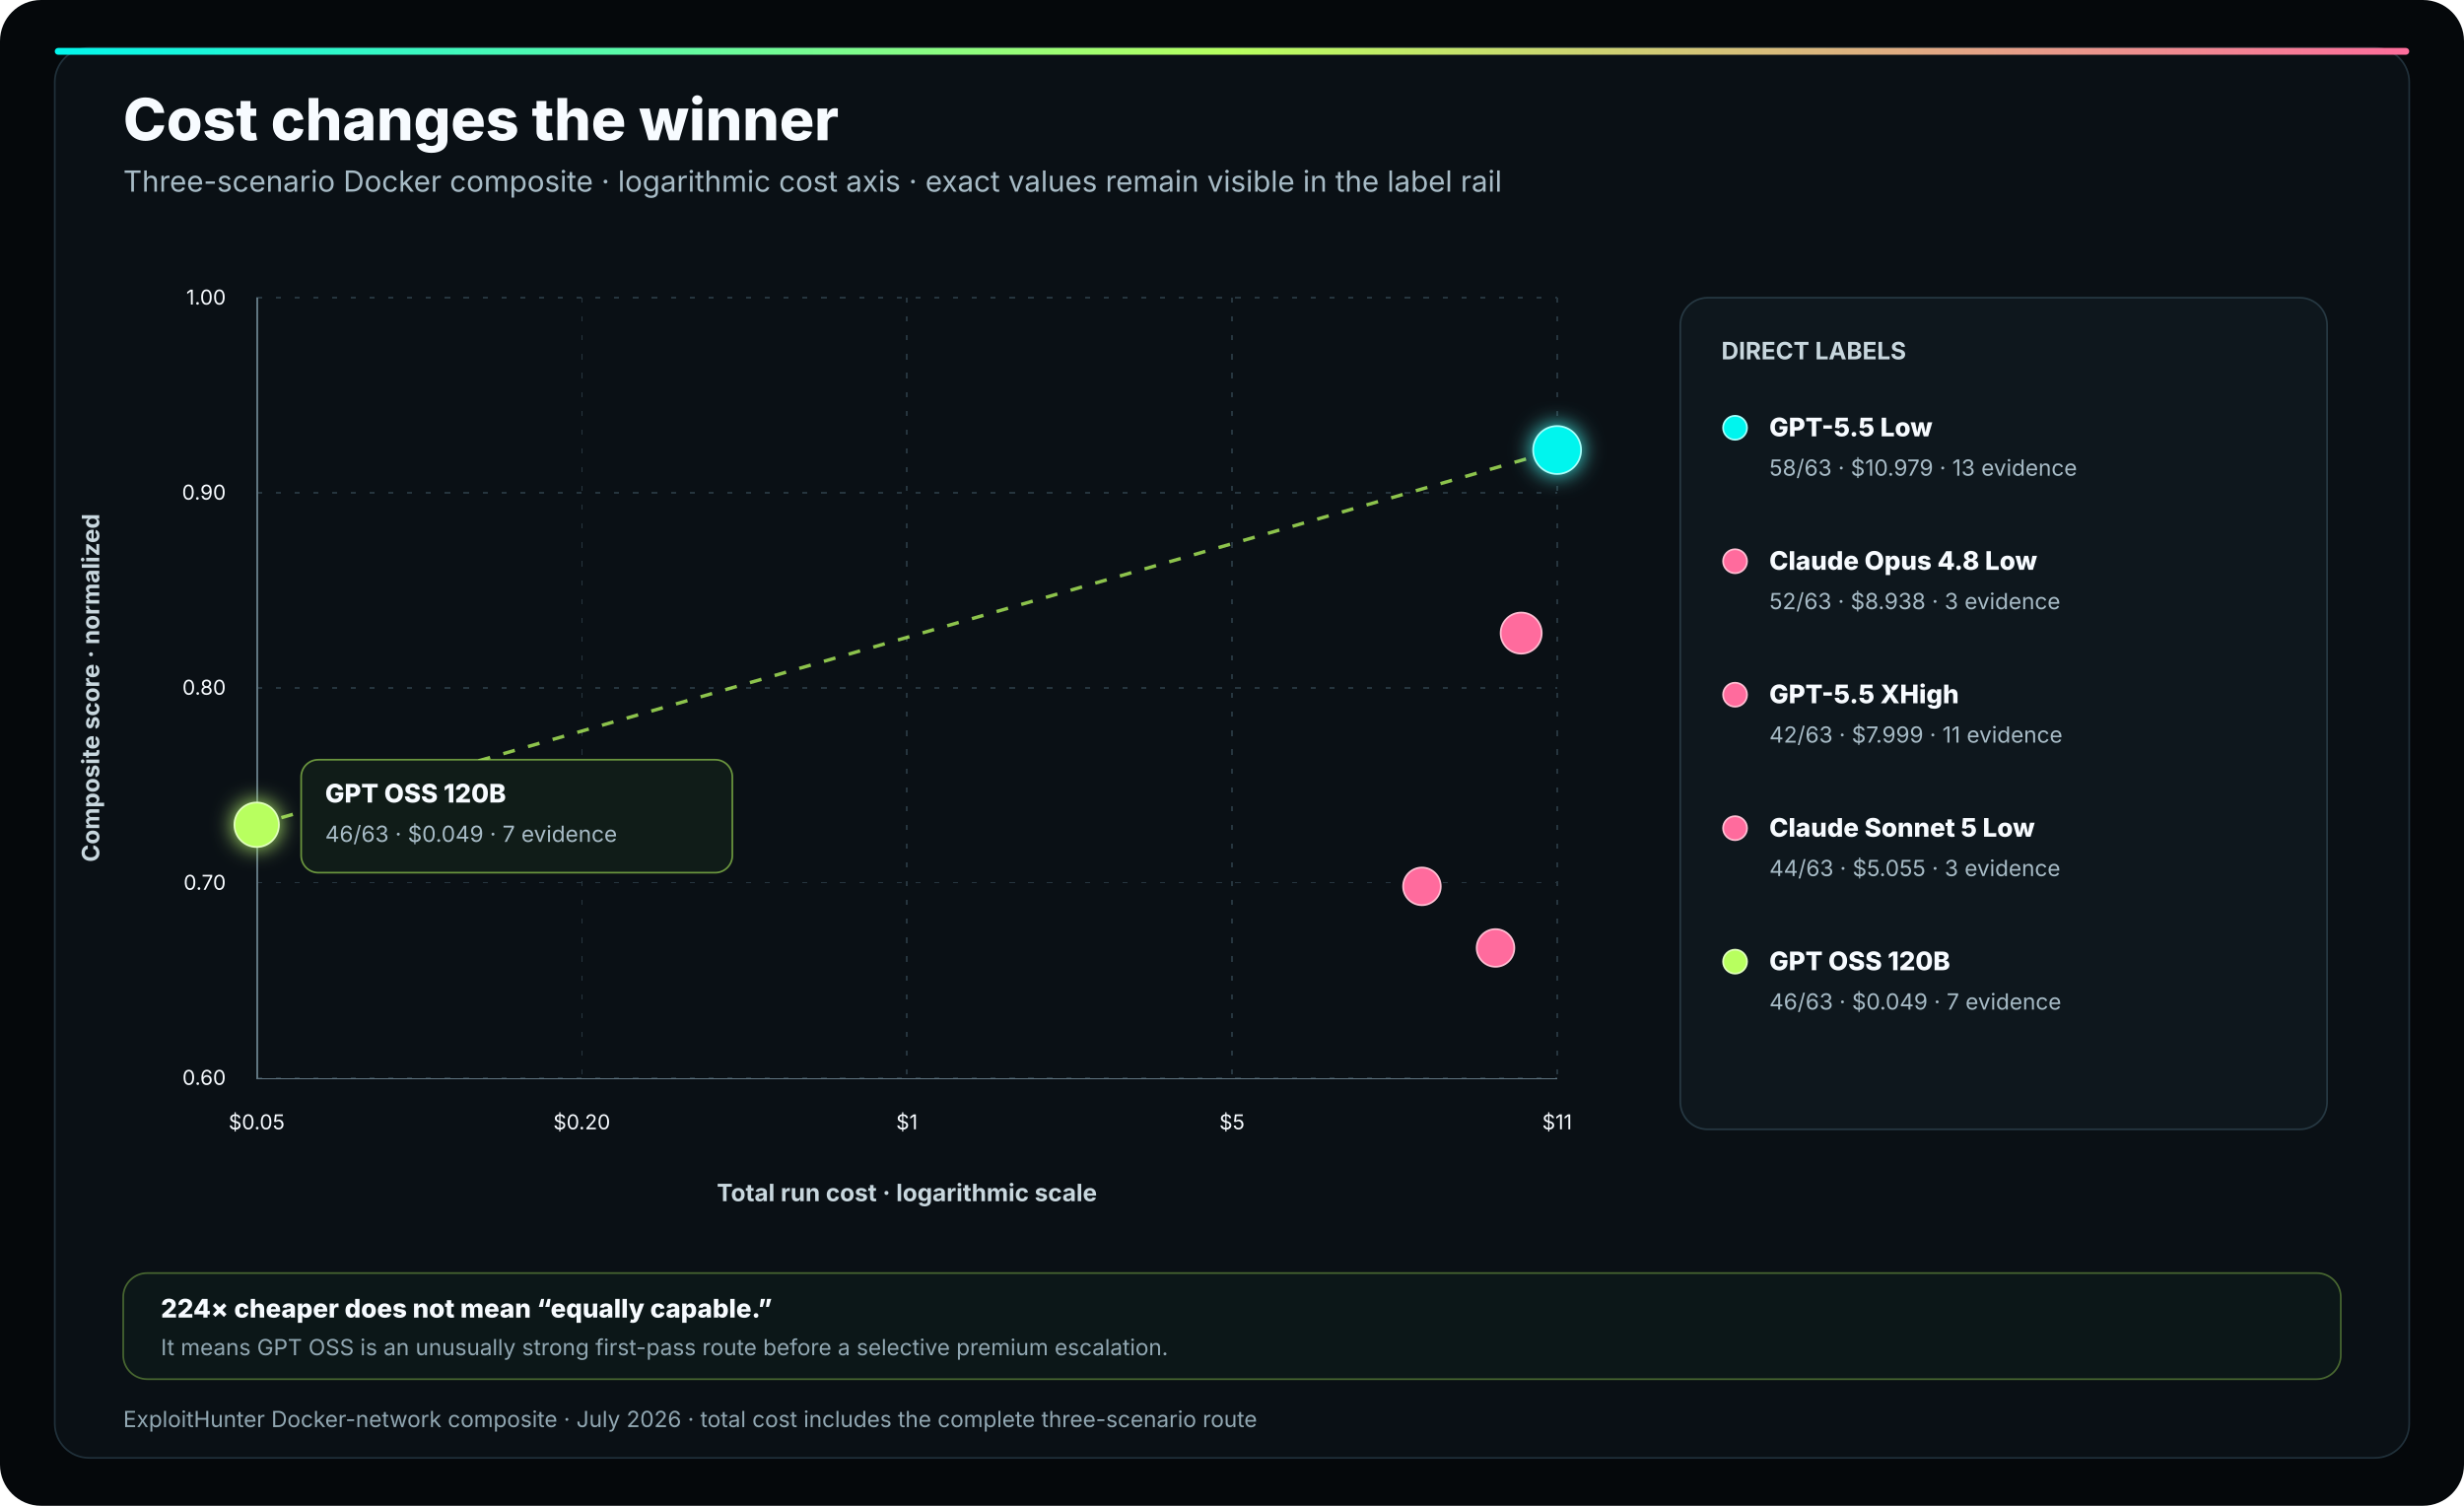
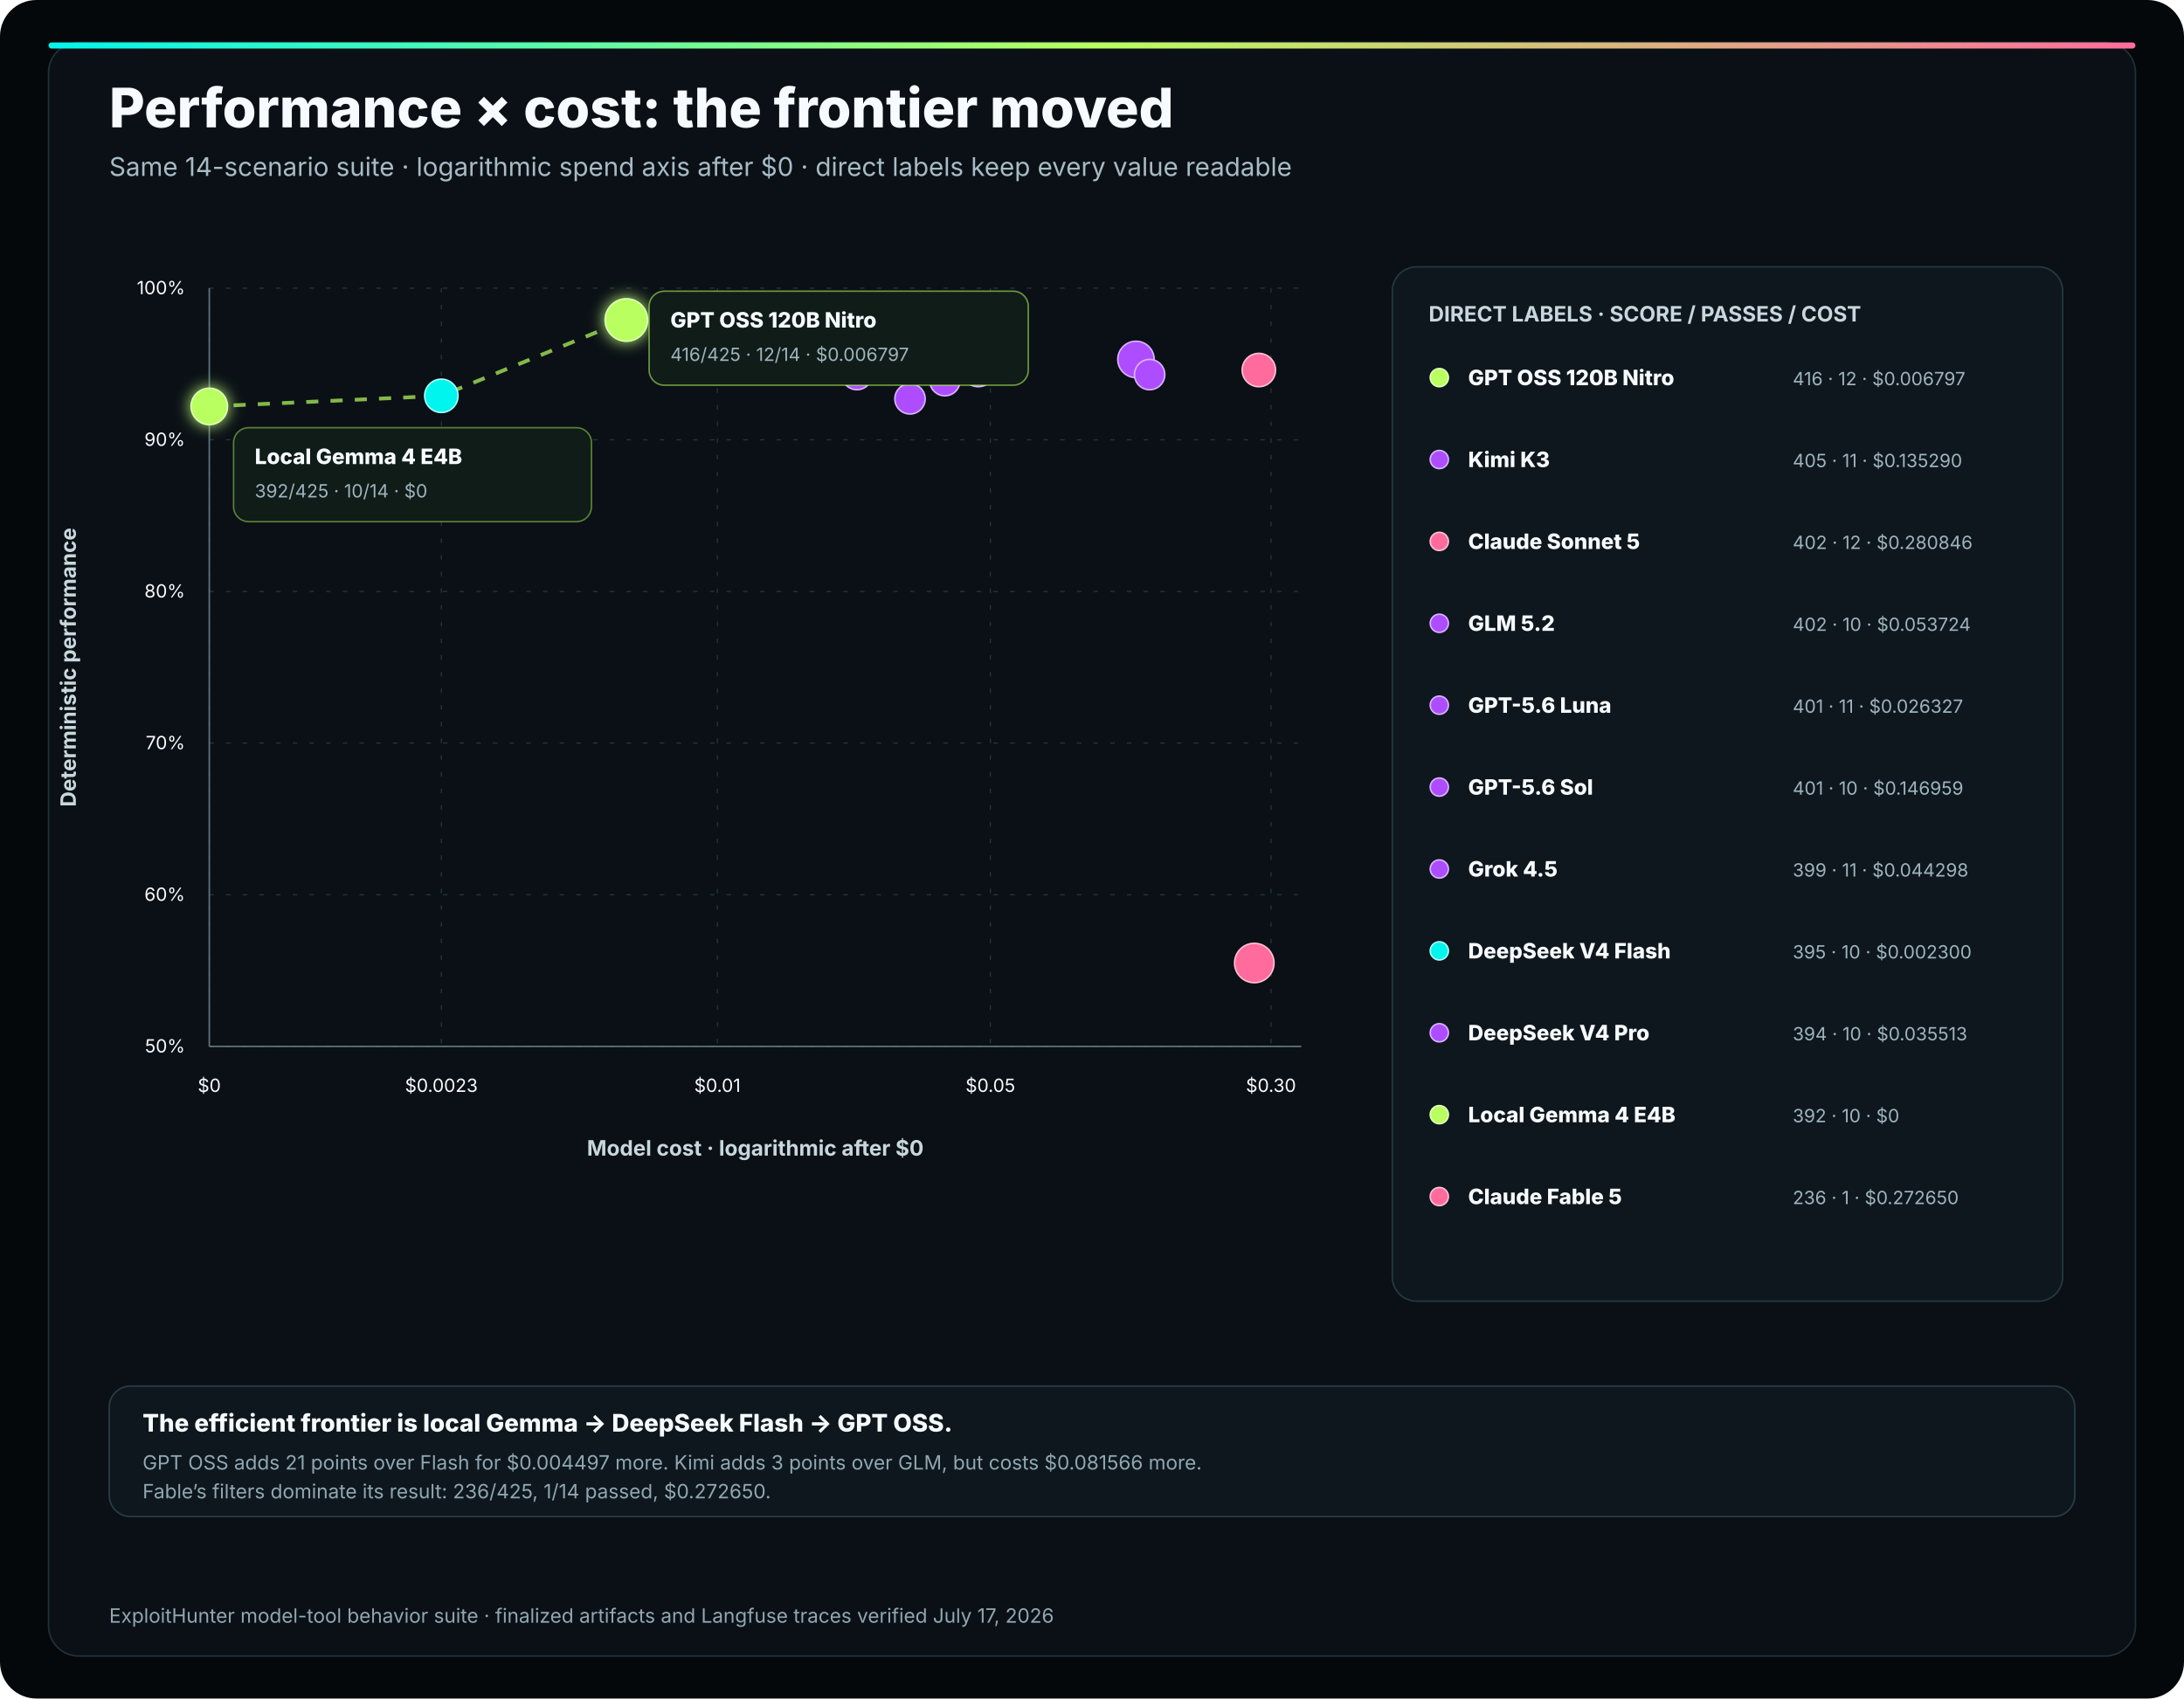
- <svg xmlns="http://www.w3.org/2000/svg" viewBox="0 0 1440 880" role="img" aria-labelledby="title desc">
+ <svg xmlns="http://www.w3.org/2000/svg" viewBox="0 0 1440 1120" role="img" aria-labelledby="title desc">
  <defs>
-     <linearGradient id="topRule" x1="0" x2="1">
+     <linearGradient id="rule" x1="0" x2="1">
      <stop stop-color="#00f5ee" />
      <stop offset=".5" stop-color="#b8ff5f" />
      <stop offset="1" stop-color="#ff6b9d" />
    </linearGradient>
-     <filter id="dotGlow" x="-60%" y="-60%" width="220%" height="220%">
-       <feGaussianBlur stdDeviation="6" result="b" />
+     <filter id="glow" x="-70%" y="-70%" width="240%" height="240%">
+       <feGaussianBlur stdDeviation="5" result="b" />
      <feMerge>
        <feMergeNode in="b" />
        <feMergeNode in="SourceGraphic" />
      </feMerge>
    </filter>
    <style>
-       text{font-family:ui-sans-serif,system-ui,-apple-system,BlinkMacSystemFont,"Segoe UI",sans-serif;fill:#f7fbff}.title{font-size:34px;font-weight:800}.sub{font-size:17px;fill:#a7bbc6}.axisLabel{font-size:14px;font-weight:720;fill:#c8d7de}.tick{font-size:12px;fill:#8196a1;font-variant-numeric:tabular-nums}.model{font-size:15px;font-weight:780}.metric{font-size:13px;fill:#a7bbc6;font-variant-numeric:tabular-nums}.note{font-size:13px;fill:#91a7b2}.grid{stroke:#26353e;stroke-width:.75;stroke-dasharray:3 8;shape-rendering:crispEdges}.axis{stroke:#607580;stroke-width:1;shape-rendering:crispEdges}.cheap{fill:#b8ff5f;stroke:#e1ffbd}.premium{fill:#ff6b9d;stroke:#ffc0d4}.mid{fill:#00f5ee;stroke:#a8fffb}.rail{fill:#0e171d;stroke:#263842;stroke-width:1}.frontier{fill:none;stroke:#b8ff5f;stroke-width:2;stroke-dasharray:7 8;opacity:.75}
+       text{font-family:ui-sans-serif,system-ui,-apple-system,BlinkMacSystemFont,"Segoe UI",sans-serif;fill:#f7fbff}.title{font-size:36px;font-weight:820}.sub{font-size:17px;fill:#a7bbc6}.axisLabel{font-size:14px;font-weight:740;fill:#c8d7de}.tick{font-size:12px;fill:#8196a1}.model{font-size:14px;font-weight:780}.metric{font-size:12px;fill:#9eb4be;font-variant-numeric:tabular-nums}.note{font-size:13px;fill:#91a7b2}.grid{stroke:#26353e;stroke-width:.75;stroke-dasharray:3 8}.axis{stroke:#607580}.rail{fill:#0e171d;stroke:#263842}.cyan{fill:#00f5ee;stroke:#a8fffb}.lime{fill:#b8ff5f;stroke:#e1ffbd}.purple{fill:#ad4dff;stroke:#d9b3ff}.pink{fill:#ff6b9d;stroke:#ffc0d4}.frontier{fill:none;stroke:#b8ff5f;stroke-width:2.5;stroke-dasharray:8 8;opacity:.7}
    </style>
  </defs>
-   <rect width="1440" height="880" rx="24" fill="#05080b" />
-   <rect x="32" y="28" width="1376" height="824" rx="20" fill="#0a1015" stroke="#20303a" />
-   <rect x="32" y="28" width="1376" height="4" rx="2" fill="url(#topRule)" />
-   <text class="title" x="72" y="82">Cost changes the winner</text>
-   <text class="sub" x="72" y="112">Three-scenario Docker composite · logarithmic cost axis · exact values remain visible in the label rail</text>
-   <g transform="translate(150 174)">
+   <rect width="1440" height="1120" rx="24" fill="#05080b" />
+   <rect x="32" y="28" width="1376" height="1064" rx="20" fill="#0a1015" stroke="#20303a" />
+   <rect x="32" y="28" width="1376" height="4" rx="2" fill="url(#rule)" />
+   <text class="title" x="72" y="84">Performance × cost: the frontier moved</text>
+   <text class="sub" x="72" y="116">Same 14-scenario suite · logarithmic spend axis after $0 · direct labels keep every value readable</text>
+   <g transform="translate(138 190)">
    <g>
-       <line class="grid" x1="0" y1="456" x2="760" y2="456" />
-       <line class="grid" x1="0" y1="342" x2="760" y2="342" />
-       <line class="grid" x1="0" y1="228" x2="760" y2="228" />
-       <line class="grid" x1="0" y1="114" x2="760" y2="114" />
-       <line class="grid" x1="0" y1="0" x2="760" y2="0" />
-       <line class="grid" x1="0" y1="0" x2="0" y2="456" />
-       <line class="grid" x1="190" y1="0" x2="190" y2="456" />
-       <line class="grid" x1="380" y1="0" x2="380" y2="456" />
-       <line class="grid" x1="570" y1="0" x2="570" y2="456" />
-       <line class="grid" x1="760" y1="0" x2="760" y2="456" />
-       <line class="axis" x1="0" y1="456.5" x2="760" y2="456.5" />
-       <line class="axis" x1=".5" y1="0" x2=".5" y2="456" />
-       <g class="tick" text-anchor="end">
-         <text x="-18" y="460">0.60</text>
-         <text x="-18" y="346">0.70</text>
-         <text x="-18" y="232">0.80</text>
-         <text x="-18" y="118">0.90</text>
-         <text x="-18" y="4">1.00</text>
-       </g>
-       <g class="tick" text-anchor="middle">
-         <text x="0" y="486">$0.05</text>
-         <text x="190" y="486">$0.20</text>
-         <text x="380" y="486">$1</text>
-         <text x="570" y="486">$5</text>
-         <text x="760" y="486">$11</text>
-       </g>
-       <text class="axisLabel" x="380" y="528" text-anchor="middle">Total run cost · logarithmic scale</text>
-       <text class="axisLabel" x="-92" y="228" text-anchor="middle" transform="rotate(-90 -92 228)">Composite score · normalized</text>
+       <line class="grid" x1="0" y1="500" x2="720" y2="500" />
+       <line class="grid" x1="0" y1="400" x2="720" y2="400" />
+       <line class="grid" x1="0" y1="300" x2="720" y2="300" />
+       <line class="grid" x1="0" y1="200" x2="720" y2="200" />
+       <line class="grid" x1="0" y1="100" x2="720" y2="100" />
+       <line class="grid" x1="0" y1="0" x2="720" y2="0" />
+       <line class="grid" x1="0" y1="0" x2="0" y2="500" />
+       <line class="grid" x1="153" y1="0" x2="153" y2="500" />
+       <line class="grid" x1="335" y1="0" x2="335" y2="500" />
+       <line class="grid" x1="515" y1="0" x2="515" y2="500" />
+       <line class="grid" x1="700" y1="0" x2="700" y2="500" />
+       <line class="axis" x1="0" y1="500" x2="720" y2="500" />
+       <line class="axis" x1="0" y1="0" x2="0" y2="500" />
    </g>
-     <path class="frontier" d="M0 308 L760 89" />
-     <circle class="cheap" cx="0" cy="308" r="13" filter="url(#dotGlow)" />
-     <circle class="premium" cx="681" cy="344" r="11" />
-     <circle class="premium" cx="724" cy="380" r="11" />
-     <circle class="premium" cx="739" cy="196" r="12" />
-     <circle class="mid" cx="760" cy="89" r="14" filter="url(#dotGlow)" />
-     <g transform="translate(26 270)">
-       <rect width="252" height="66" rx="10" fill="#101c18" stroke="#b8ff5f" stroke-opacity=".55" />
-       <text class="model" x="14" y="25" fill="#dfffc0">GPT OSS 120B</text>
-       <text class="metric" x="14" y="48">46/63 · $0.049 · 7 evidence</text>
+     <g class="tick" text-anchor="end">
+       <text x="-16" y="504">50%</text>
+       <text x="-16" y="404">60%</text>
+       <text x="-16" y="304">70%</text>
+       <text x="-16" y="204">80%</text>
+       <text x="-16" y="104">90%</text>
+       <text x="-16" y="4">100%</text>
+     </g>
+     <g class="tick" text-anchor="middle">
+       <text x="0" y="530">$0</text>
+       <text x="153" y="530">$0.0023</text>
+       <text x="335" y="530">$0.01</text>
+       <text x="515" y="530">$0.05</text>
+       <text x="700" y="530">$0.30</text>
+     </g>
+     <text class="axisLabel" x="360" y="572" text-anchor="middle">Model cost · logarithmic after $0</text>
+     <text class="axisLabel" x="-88" y="250" text-anchor="middle" transform="rotate(-90 -88 250)">Deterministic performance</text>
+     <path class="frontier" d="M0 78 L153 71 L275 21" />
+     <circle class="lime" cx="0" cy="78" r="12" filter="url(#glow)" />
+     <circle class="cyan" cx="153" cy="71" r="11" />
+     <circle class="lime" cx="275" cy="21" r="14" filter="url(#glow)" />
+     <circle class="purple" cx="427" cy="57" r="10" />
+     <circle class="purple" cx="462" cy="73" r="10" />
+     <circle class="purple" cx="485" cy="61" r="10" />
+     <circle class="purple" cx="507" cy="54" r="11" />
+     <circle class="purple" cx="611" cy="47" r="12" />
+     <circle class="purple" cx="620" cy="57" r="10" />
+     <circle class="pink" cx="689" cy="445" r="13" />
+     <circle class="pink" cx="692" cy="54" r="11" />
+     <g transform="translate(290 2)">
+       <rect width="250" height="62" rx="10" fill="#101c18" stroke="#b8ff5f" stroke-opacity=".55" />
+       <text class="model" x="14" y="24" fill="#dfffc0">GPT OSS 120B Nitro</text>
+       <text class="metric" x="14" y="46">416/425 · 12/14 · $0.006797</text>
+     </g>
+     <g transform="translate(16 92)">
+       <rect width="236" height="62" rx="10" fill="#101c18" stroke="#b8ff5f" stroke-opacity=".45" />
+       <text class="model" x="14" y="24" fill="#dfffc0">Local Gemma 4 E4B</text>
+       <text class="metric" x="14" y="46">392/425 · 10/14 · $0</text>
    </g>
  </g>
-   <g transform="translate(982 174)">
-     <rect class="rail" width="378" height="486" rx="16" />
-     <text class="axisLabel" x="24" y="36">DIRECT LABELS</text>
-     <g transform="translate(24 68)">
-       <circle class="mid" cx="8" cy="8" r="7" />
-       <text class="model" x="28" y="13">GPT-5.5 Low</text>
-       <text class="metric" x="28" y="36">58/63 · $10.979 · 13 evidence</text>
+   <g transform="translate(918 176)">
+     <rect class="rail" width="442" height="682" rx="16" />
+     <text class="axisLabel" x="24" y="36">DIRECT LABELS · SCORE / PASSES / COST</text>
+     <g transform="translate(24 66)">
+       <circle class="lime" cx="7" cy="7" r="6" />
+       <text class="model" x="26" y="12">GPT OSS 120B Nitro</text>
+       <text class="metric" x="240" y="12">416 · 12 · $0.006797</text>
    </g>
-     <g transform="translate(24 146)">
-       <circle class="premium" cx="8" cy="8" r="7" />
-       <text class="model" x="28" y="13">Claude Opus 4.8 Low</text>
-       <text class="metric" x="28" y="36">52/63 · $8.938 · 3 evidence</text>
+     <g transform="translate(24 120)">
+       <circle class="purple" cx="7" cy="7" r="6" />
+       <text class="model" x="26" y="12">Kimi K3</text>
+       <text class="metric" x="240" y="12">405 · 11 · $0.135290</text>
    </g>
-     <g transform="translate(24 224)">
-       <circle class="premium" cx="8" cy="8" r="7" />
-       <text class="model" x="28" y="13">GPT-5.5 XHigh</text>
-       <text class="metric" x="28" y="36">42/63 · $7.999 · 11 evidence</text>
+     <g transform="translate(24 174)">
+       <circle class="pink" cx="7" cy="7" r="6" />
+       <text class="model" x="26" y="12">Claude Sonnet 5</text>
+       <text class="metric" x="240" y="12">402 · 12 · $0.280846</text>
    </g>
-     <g transform="translate(24 302)">
-       <circle class="premium" cx="8" cy="8" r="7" />
-       <text class="model" x="28" y="13">Claude Sonnet 5 Low</text>
-       <text class="metric" x="28" y="36">44/63 · $5.055 · 3 evidence</text>
+     <g transform="translate(24 228)">
+       <circle class="purple" cx="7" cy="7" r="6" />
+       <text class="model" x="26" y="12">GLM 5.2</text>
+       <text class="metric" x="240" y="12">402 · 10 · $0.053724</text>
    </g>
-     <g transform="translate(24 380)">
-       <circle class="cheap" cx="8" cy="8" r="7" />
-       <text class="model" x="28" y="13">GPT OSS 120B</text>
-       <text class="metric" x="28" y="36">46/63 · $0.049 · 7 evidence</text>
+     <g transform="translate(24 282)">
+       <circle class="purple" cx="7" cy="7" r="6" />
+       <text class="model" x="26" y="12">GPT-5.6 Luna</text>
+       <text class="metric" x="240" y="12">401 · 11 · $0.026327</text>
+     </g>
+     <g transform="translate(24 336)">
+       <circle class="purple" cx="7" cy="7" r="6" />
+       <text class="model" x="26" y="12">GPT-5.6 Sol</text>
+       <text class="metric" x="240" y="12">401 · 10 · $0.146959</text>
+     </g>
+     <g transform="translate(24 390)">
+       <circle class="purple" cx="7" cy="7" r="6" />
+       <text class="model" x="26" y="12">Grok 4.5</text>
+       <text class="metric" x="240" y="12">399 · 11 · $0.044298</text>
+     </g>
+     <g transform="translate(24 444)">
+       <circle class="cyan" cx="7" cy="7" r="6" />
+       <text class="model" x="26" y="12">DeepSeek V4 Flash</text>
+       <text class="metric" x="240" y="12">395 · 10 · $0.002300</text>
+     </g>
+     <g transform="translate(24 498)">
+       <circle class="purple" cx="7" cy="7" r="6" />
+       <text class="model" x="26" y="12">DeepSeek V4 Pro</text>
+       <text class="metric" x="240" y="12">394 · 10 · $0.035513</text>
+     </g>
+     <g transform="translate(24 552)">
+       <circle class="lime" cx="7" cy="7" r="6" />
+       <text class="model" x="26" y="12">Local Gemma 4 E4B</text>
+       <text class="metric" x="240" y="12">392 · 10 · $0</text>
+     </g>
+     <g transform="translate(24 606)">
+       <circle class="pink" cx="7" cy="7" r="6" />
+       <text class="model" x="26" y="12">Claude Fable 5</text>
+       <text class="metric" x="240" y="12">236 · 1 · $0.272650</text>
    </g>
  </g>
-   <g transform="translate(72 744)">
-     <rect width="1296" height="62" rx="14" fill="#0c1718" stroke="#b8ff5f" stroke-opacity=".35" />
-     <text x="22" y="26" font-size="15" font-weight="780" fill="#dfffc0">224× cheaper does not mean “equally capable.”</text>
-     <text class="note" x="22" y="48">It means GPT OSS is an unusually strong first-pass route before a selective premium escalation.</text>
+   <g transform="translate(72 914)">
+     <rect width="1296" height="86" rx="14" fill="#0d171d" stroke="#2a3c47" />
+     <text x="22" y="30" font-size="16" font-weight="800" fill="#dfffc0">The efficient frontier is local Gemma → DeepSeek Flash → GPT OSS.</text>
+     <text class="note" x="22" y="55">GPT OSS adds 21 points over Flash for $0.004497 more. Kimi adds 3 points over GLM, but costs $0.081566 more.</text>
+     <text class="note" x="22" y="74">Fable’s filters dominate its result: 236/425, 1/14 passed, $0.272650.</text>
  </g>
-   <text class="note" x="72" y="834">ExploitHunter Docker-network composite · July 2026 · total cost includes the complete three-scenario route</text>
+   <text class="note" x="72" y="1070">ExploitHunter model-tool behavior suite · finalized artifacts and Langfuse traces verified July 17, 2026</text>
</svg>
